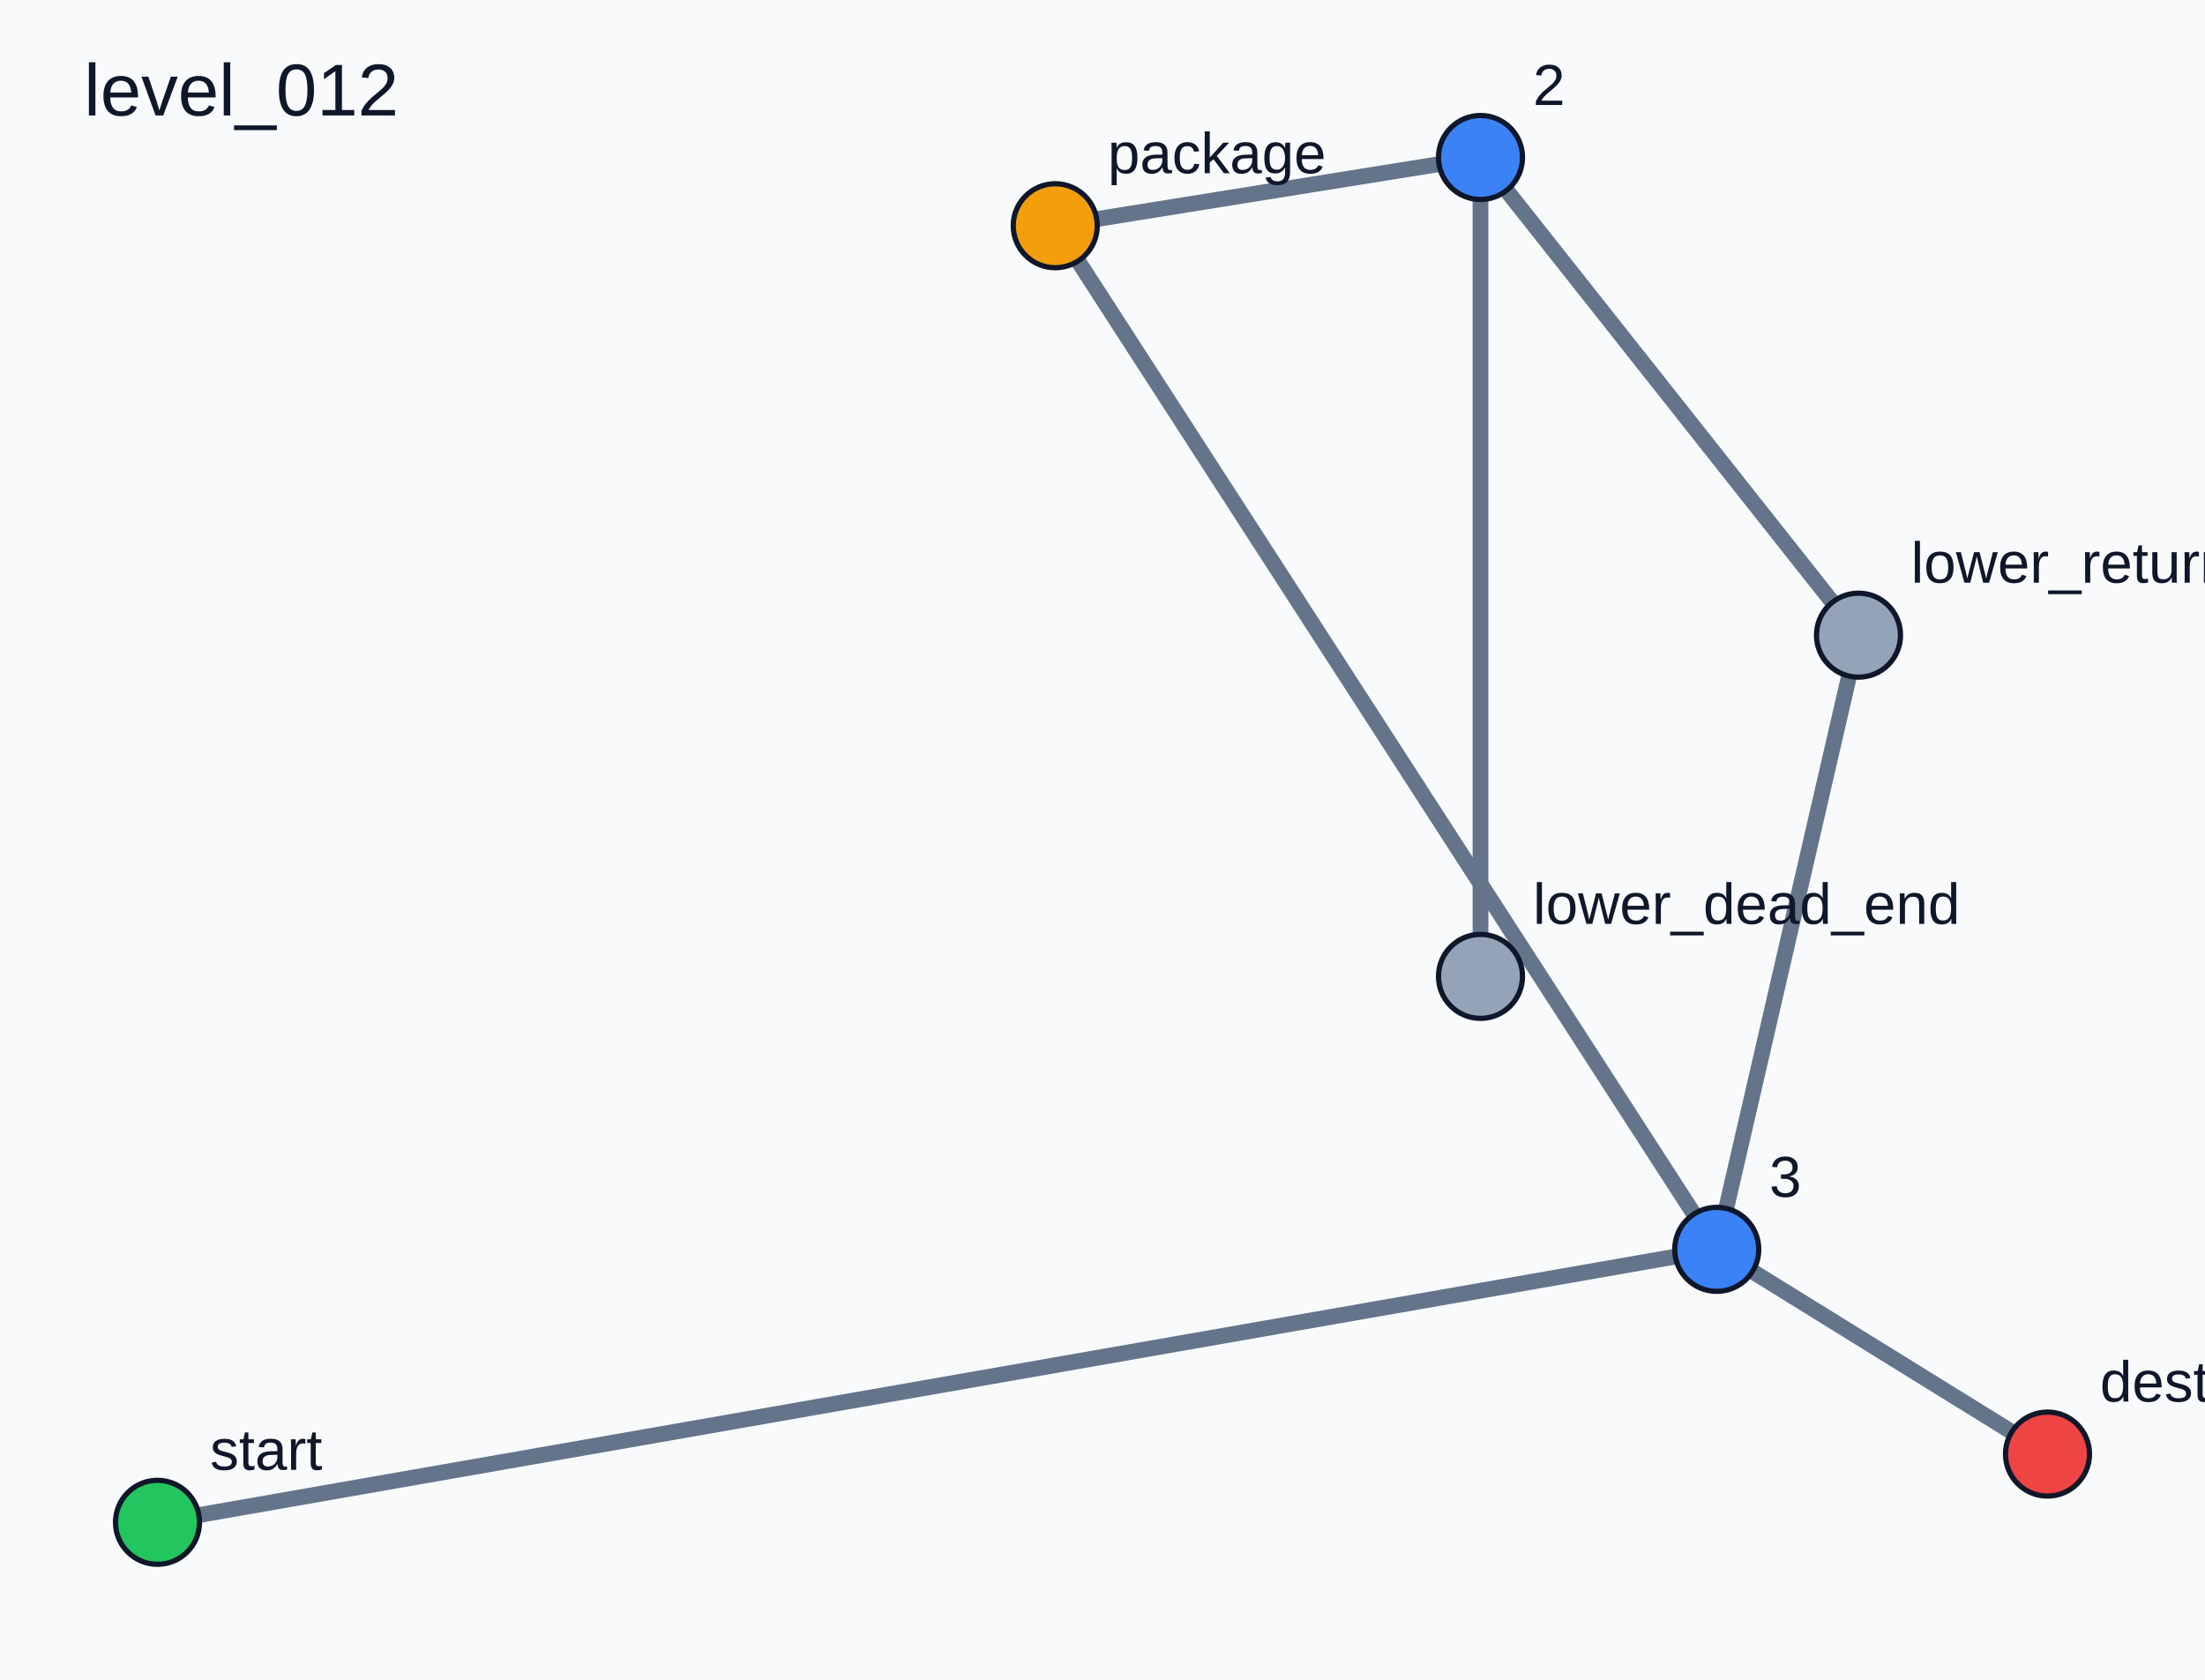
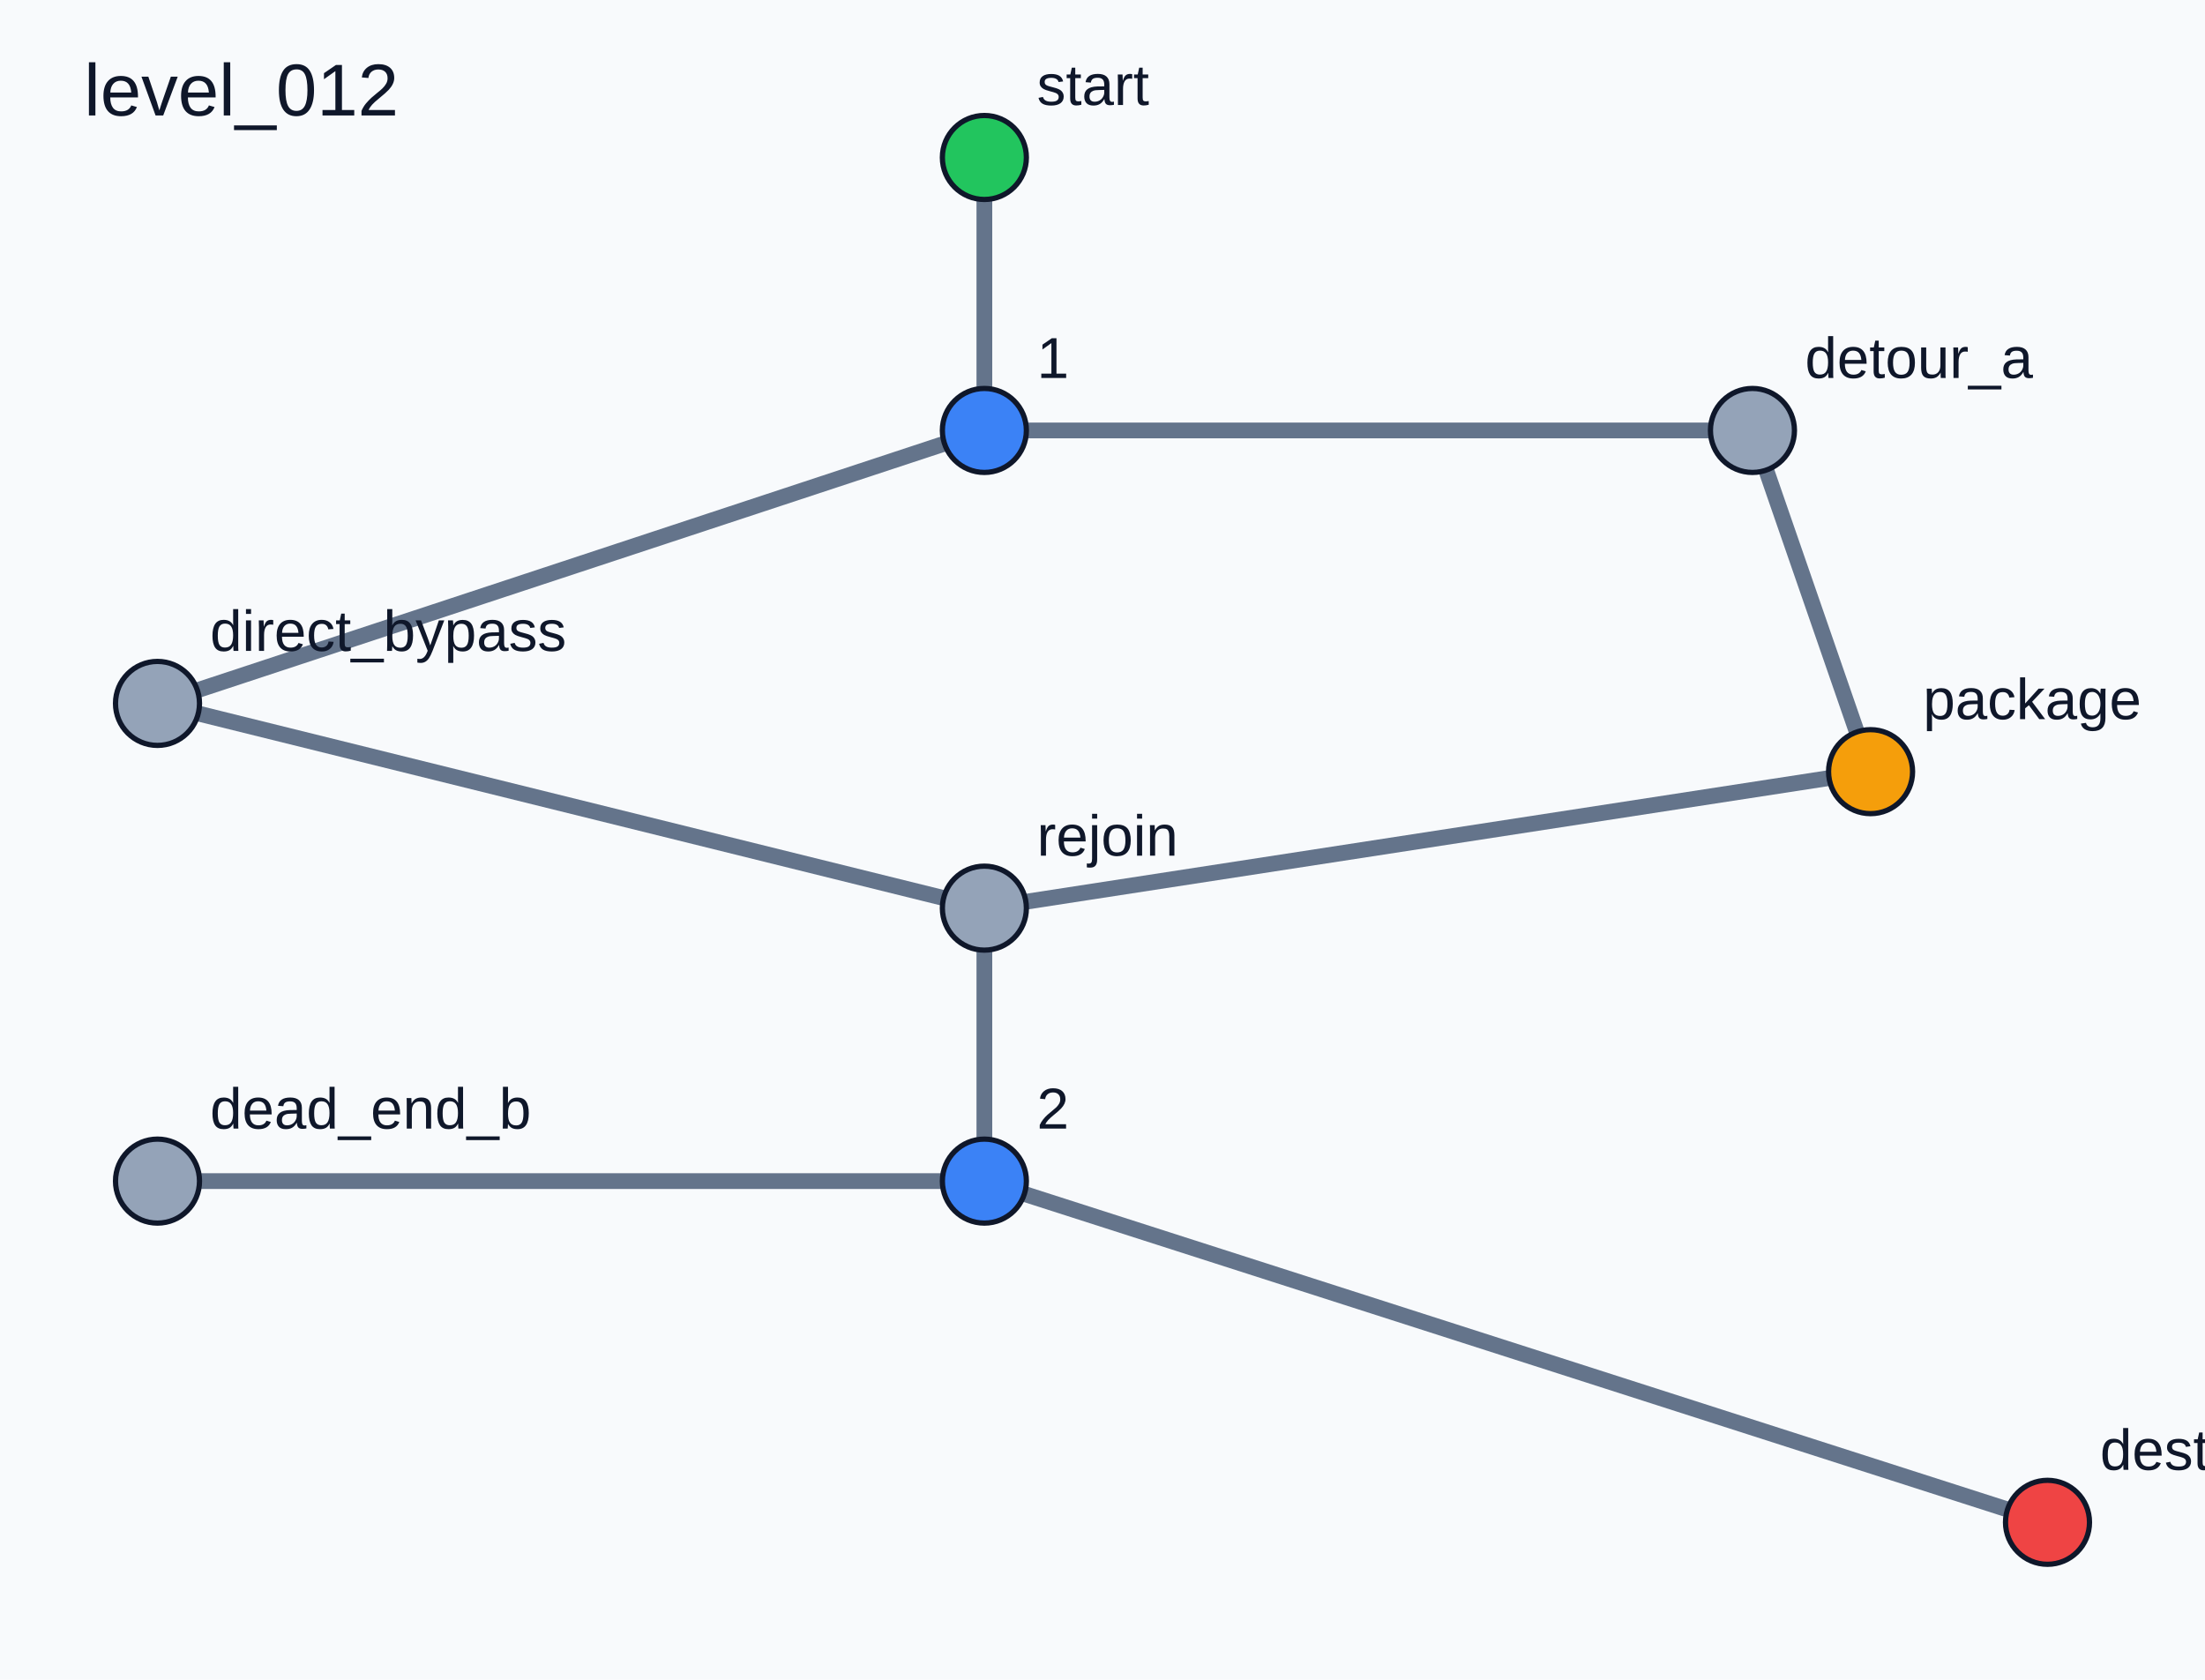
<svg xmlns="http://www.w3.org/2000/svg" width="420" height="320" viewBox="0 0 420 320">
  <rect width="100%" height="100%" fill="#f8fafc" />
  <text x="16" y="22" font-family="Arial" font-size="14" fill="#0f172a">level_012</text>
-   <line x1="30.0" y1="290.0" x2="327.0" y2="238.0" stroke="#64748b" stroke-width="3" />
-   <line x1="327.0" y1="238.0" x2="390.0" y2="277.0" stroke="#64748b" stroke-width="3" />
-   <line x1="327.0" y1="238.0" x2="201.0" y2="43.0" stroke="#64748b" stroke-width="3" />
-   <line x1="201.0" y1="43.0" x2="282.0" y2="30.0" stroke="#64748b" stroke-width="3" />
-   <line x1="282.0" y1="30.0" x2="282.0" y2="186.0" stroke="#64748b" stroke-width="3" />
-   <line x1="282.0" y1="30.0" x2="354.0" y2="121.0" stroke="#64748b" stroke-width="3" />
-   <line x1="354.0" y1="121.0" x2="327.0" y2="238.0" stroke="#64748b" stroke-width="3" />
-   <circle cx="30.0" cy="290.0" r="8" fill="#22c55e" stroke="#0f172a" stroke-width="1" />
-   <text x="40.0" y="280.0" font-family="Arial" font-size="11" fill="#0f172a">start</text>
-   <circle cx="327.0" cy="238.0" r="8" fill="#3b82f6" stroke="#0f172a" stroke-width="1" />
-   <text x="337.0" y="228.0" font-family="Arial" font-size="11" fill="#0f172a">3</text>
-   <circle cx="201.0" cy="43.0" r="8" fill="#f59e0b" stroke="#0f172a" stroke-width="1" />
-   <text x="211.0" y="33.0" font-family="Arial" font-size="11" fill="#0f172a">package</text>
-   <circle cx="282.0" cy="30.0" r="8" fill="#3b82f6" stroke="#0f172a" stroke-width="1" />
-   <text x="292.0" y="20.0" font-family="Arial" font-size="11" fill="#0f172a">2</text>
-   <circle cx="354.0" cy="121.0" r="8" fill="#94a3b8" stroke="#0f172a" stroke-width="1" />
-   <text x="364.0" y="111.0" font-family="Arial" font-size="11" fill="#0f172a">lower_return</text>
-   <circle cx="390.0" cy="277.0" r="8" fill="#ef4444" stroke="#0f172a" stroke-width="1" />
-   <text x="400.0" y="267.0" font-family="Arial" font-size="11" fill="#0f172a">destination</text>
-   <circle cx="282.0" cy="186.0" r="8" fill="#94a3b8" stroke="#0f172a" stroke-width="1" />
-   <text x="292.0" y="176.0" font-family="Arial" font-size="11" fill="#0f172a">lower_dead_end</text>
+   <line x1="187.5" y1="30.0" x2="187.5" y2="82.0" stroke="#64748b" stroke-width="3" />
+   <line x1="187.5" y1="82.0" x2="30.0" y2="134.0" stroke="#64748b" stroke-width="3" />
+   <line x1="187.5" y1="82.0" x2="333.8" y2="82.0" stroke="#64748b" stroke-width="3" />
+   <line x1="30.0" y1="134.0" x2="187.5" y2="173.0" stroke="#64748b" stroke-width="3" />
+   <line x1="333.8" y1="82.0" x2="356.3" y2="147.0" stroke="#64748b" stroke-width="3" />
+   <line x1="356.3" y1="147.0" x2="187.5" y2="173.0" stroke="#64748b" stroke-width="3" />
+   <line x1="187.5" y1="173.0" x2="187.5" y2="225.0" stroke="#64748b" stroke-width="3" />
+   <line x1="187.5" y1="225.0" x2="30.0" y2="225.0" stroke="#64748b" stroke-width="3" />
+   <line x1="187.5" y1="225.0" x2="390.0" y2="290.0" stroke="#64748b" stroke-width="3" />
+   <circle cx="187.5" cy="30.0" r="8" fill="#22c55e" stroke="#0f172a" stroke-width="1" />
+   <text x="197.5" y="20.0" font-family="Arial" font-size="11" fill="#0f172a">start</text>
+   <circle cx="187.5" cy="82.0" r="8" fill="#3b82f6" stroke="#0f172a" stroke-width="1" />
+   <text x="197.5" y="72.0" font-family="Arial" font-size="11" fill="#0f172a">1</text>
+   <circle cx="333.8" cy="82.0" r="8" fill="#94a3b8" stroke="#0f172a" stroke-width="1" />
+   <text x="343.8" y="72.0" font-family="Arial" font-size="11" fill="#0f172a">detour_a</text>
+   <circle cx="356.3" cy="147.0" r="8" fill="#f59e0b" stroke="#0f172a" stroke-width="1" />
+   <text x="366.3" y="137.0" font-family="Arial" font-size="11" fill="#0f172a">package</text>
+   <circle cx="187.5" cy="173.0" r="8" fill="#94a3b8" stroke="#0f172a" stroke-width="1" />
+   <text x="197.5" y="163.0" font-family="Arial" font-size="11" fill="#0f172a">rejoin</text>
+   <circle cx="187.5" cy="225.0" r="8" fill="#3b82f6" stroke="#0f172a" stroke-width="1" />
+   <text x="197.5" y="215.0" font-family="Arial" font-size="11" fill="#0f172a">2</text>
+   <circle cx="390.0" cy="290.0" r="8" fill="#ef4444" stroke="#0f172a" stroke-width="1" />
+   <text x="400.0" y="280.0" font-family="Arial" font-size="11" fill="#0f172a">destination</text>
+   <circle cx="30.0" cy="134.0" r="8" fill="#94a3b8" stroke="#0f172a" stroke-width="1" />
+   <text x="40.0" y="124.0" font-family="Arial" font-size="11" fill="#0f172a">direct_bypass</text>
+   <circle cx="30.0" cy="225.0" r="8" fill="#94a3b8" stroke="#0f172a" stroke-width="1" />
+   <text x="40.0" y="215.0" font-family="Arial" font-size="11" fill="#0f172a">dead_end_b</text>
</svg>
